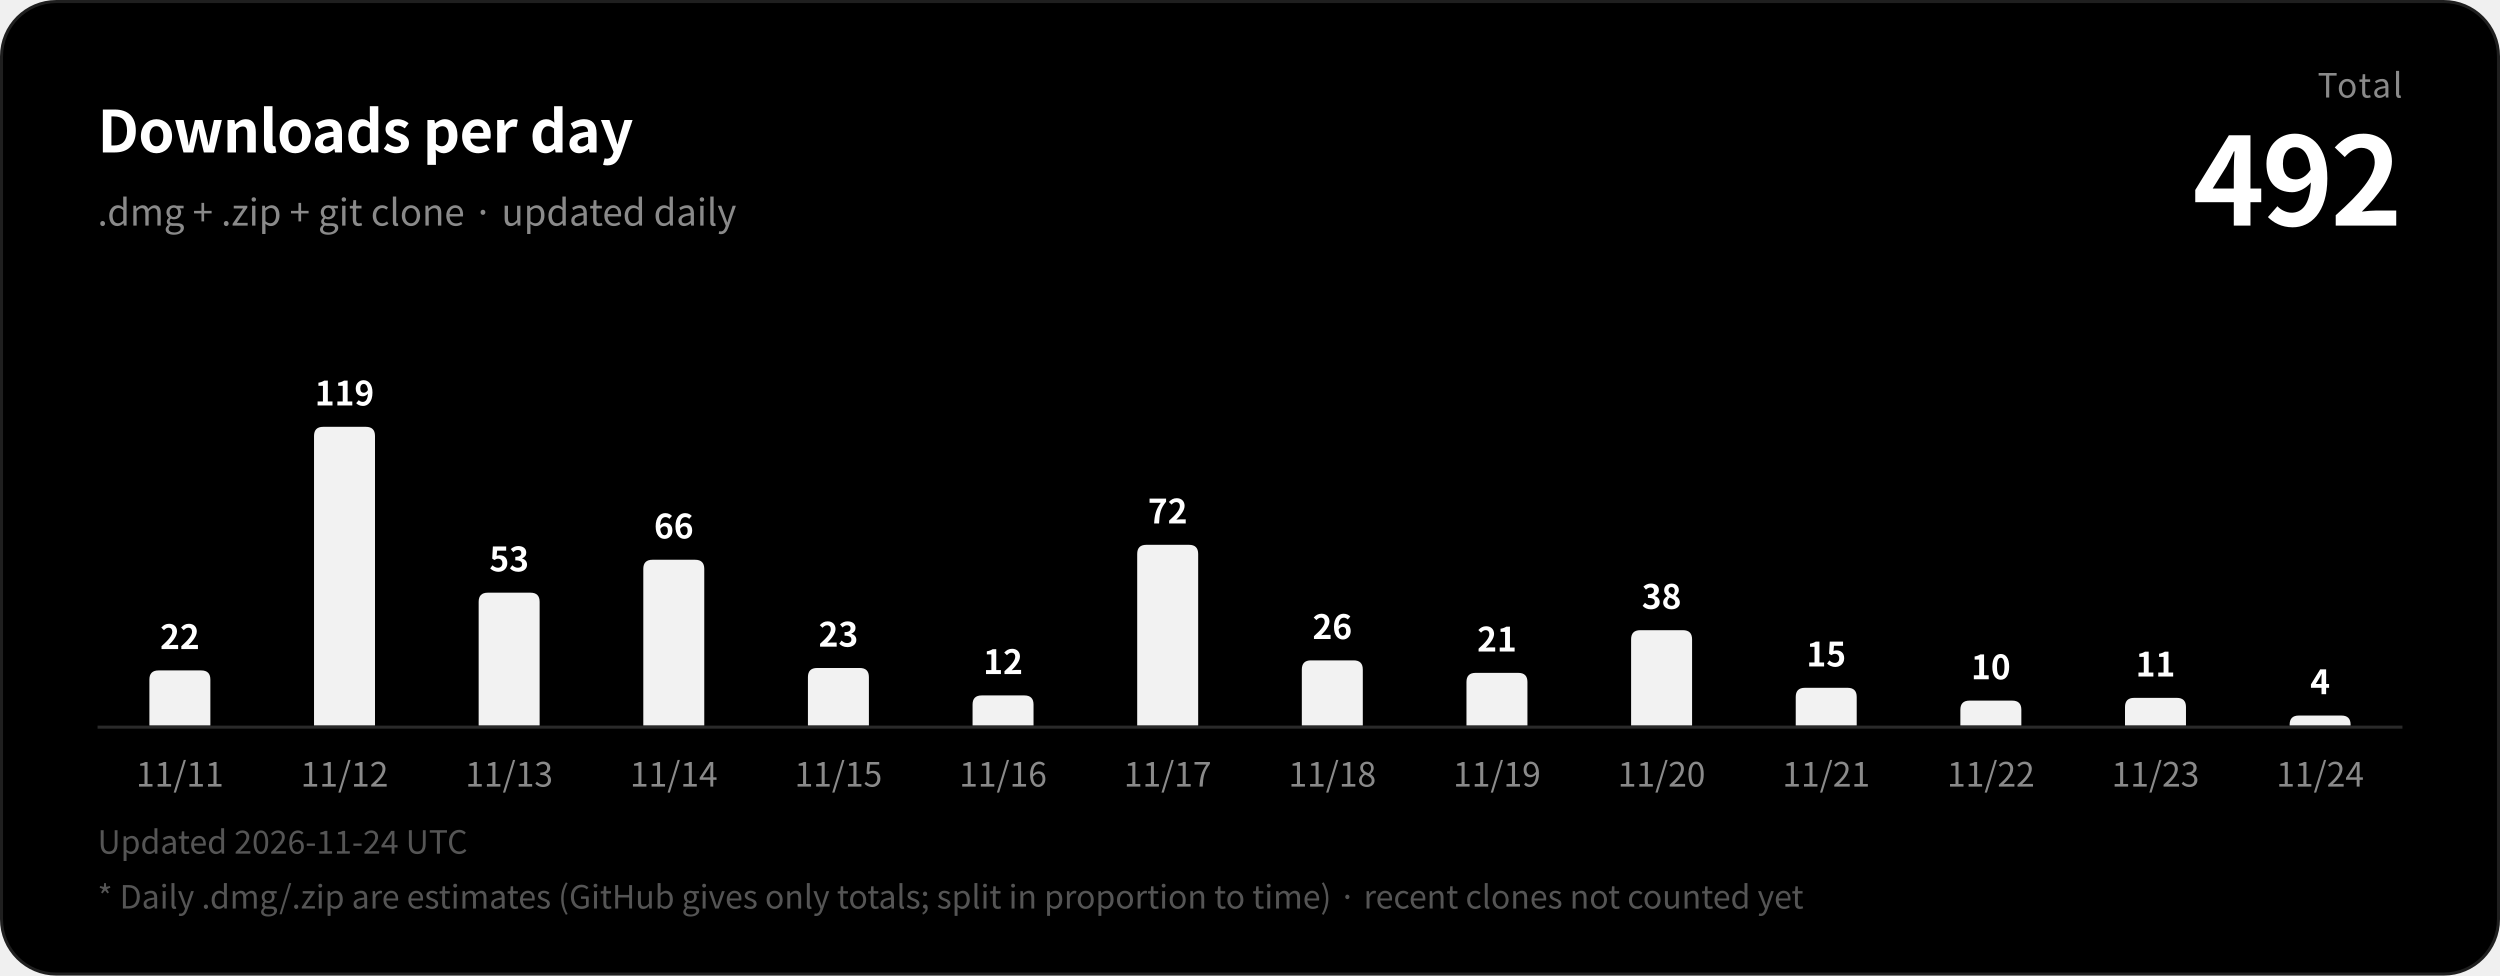
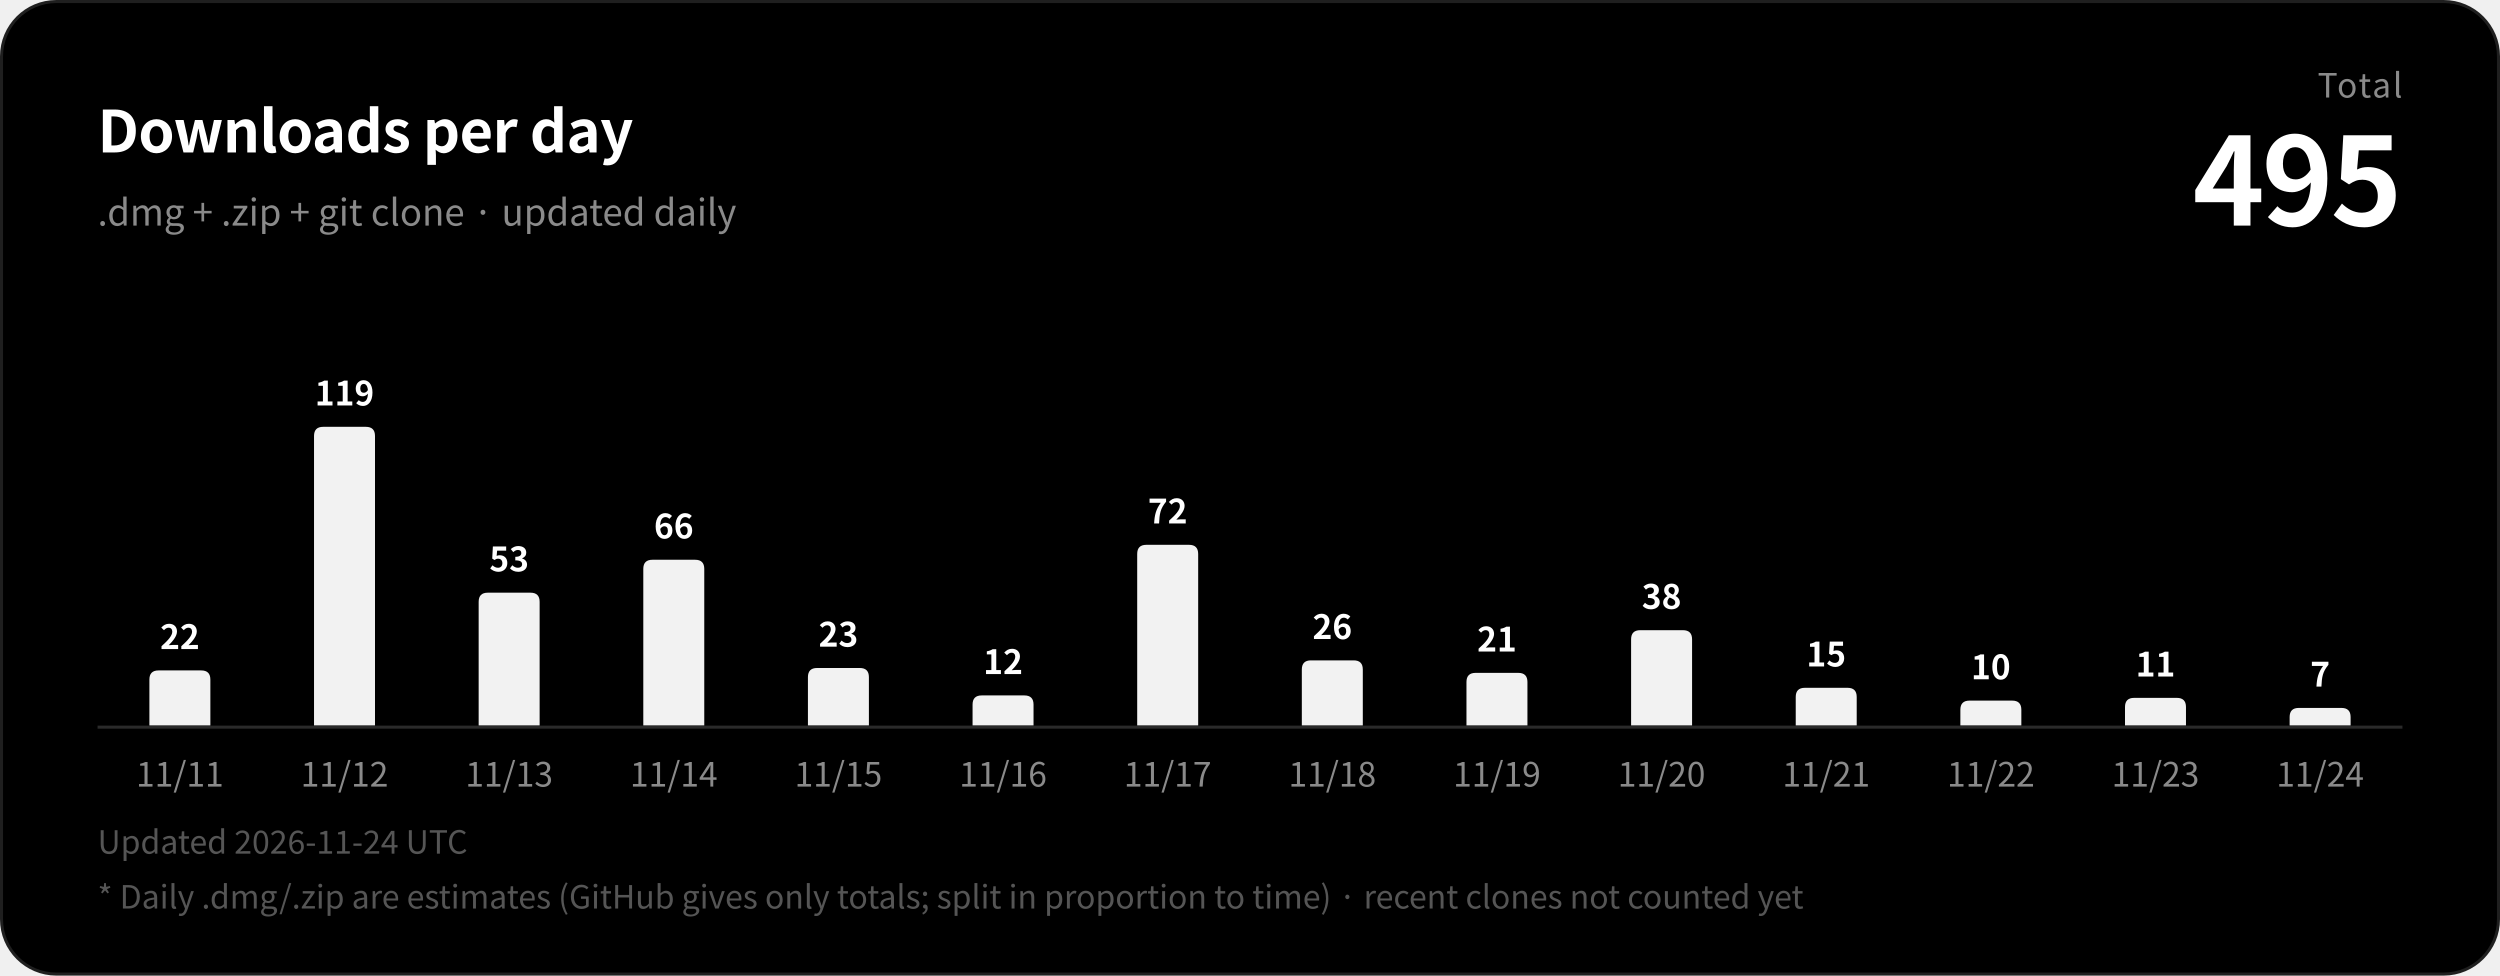
<svg xmlns="http://www.w3.org/2000/svg" width="820" height="320" viewBox="0 0 820 320" role="img" aria-label="Downloads per day">
  <rect x="0.5" y="0.5" width="819" height="319" rx="18" fill="#000000" stroke="#1f1f1f" />
  <g font-family="-apple-system, BlinkMacSystemFont, 'SF Pro Display', 'Segoe UI', 'Hiragino Sans', 'Hiragino Kaku Gothic ProN', 'Noto Sans CJK JP', 'Noto Sans JP', 'PingFang SC', 'Microsoft YaHei', sans-serif" style="font-variant-numeric: tabular-nums">
    <text x="32" y="50" font-size="19" font-weight="600" fill="#ffffff" letter-spacing="-0.2">Downloads per day</text>
    <text x="32" y="74" font-size="12" fill="#8a8a8a">.dmg + .zip + git clone · updated daily</text>
    <text x="788" y="32" font-size="11" fill="#8a8a8a" text-anchor="end" letter-spacing="0.6">Total</text>
-     <text x="788" y="74" font-size="40" font-weight="700" fill="#ffffff" text-anchor="end" letter-spacing="-1">492</text>
+     <text x="788" y="74" font-size="40" font-weight="700" fill="#ffffff" text-anchor="end" letter-spacing="-1">495</text>
    <path d="M49.0,238.0V222.9Q49.0,219.9 52.0,219.9H66.0Q69.0,219.9 69.0,222.9V238.0Z" fill="#f2f2f2" />
    <text x="59.0" y="212.9" font-size="11" font-weight="600" fill="#ffffff" text-anchor="middle">22</text>
    <text x="59.0" y="258" font-size="11" fill="#8a8a8a" text-anchor="middle">11/11</text>
    <path d="M103.0,238.0V143.0Q103.0,140.0 106.0,140.0H120.0Q123.0,140.0 123.0,143.0V238.0Z" fill="#f2f2f2" />
    <text x="113.0" y="133.0" font-size="11" font-weight="600" fill="#ffffff" text-anchor="middle">119</text>
    <text x="113.0" y="258" font-size="11" fill="#8a8a8a" text-anchor="middle">11/12</text>
    <path d="M157.0,238.0V197.4Q157.0,194.4 160.0,194.4H174.0Q177.0,194.4 177.0,197.4V238.0Z" fill="#f2f2f2" />
    <text x="167.0" y="187.4" font-size="11" font-weight="600" fill="#ffffff" text-anchor="middle">53</text>
    <text x="167.0" y="258" font-size="11" fill="#8a8a8a" text-anchor="middle">11/13</text>
    <path d="M211.0,238.0V186.6Q211.0,183.6 214.0,183.6H228.0Q231.0,183.6 231.0,186.6V238.0Z" fill="#f2f2f2" />
    <text x="221.0" y="176.6" font-size="11" font-weight="600" fill="#ffffff" text-anchor="middle">66</text>
    <text x="221.0" y="258" font-size="11" fill="#8a8a8a" text-anchor="middle">11/14</text>
    <path d="M265.0,238.0V222.1Q265.0,219.1 268.0,219.1H282.0Q285.0,219.1 285.0,222.1V238.0Z" fill="#f2f2f2" />
    <text x="275.0" y="212.1" font-size="11" font-weight="600" fill="#ffffff" text-anchor="middle">23</text>
    <text x="275.0" y="258" font-size="11" fill="#8a8a8a" text-anchor="middle">11/15</text>
    <path d="M319.0,238.0V231.1Q319.0,228.1 322.0,228.1H336.0Q339.0,228.1 339.0,231.1V238.0Z" fill="#f2f2f2" />
    <text x="329.0" y="221.1" font-size="11" font-weight="600" fill="#ffffff" text-anchor="middle">12</text>
    <text x="329.0" y="258" font-size="11" fill="#8a8a8a" text-anchor="middle">11/16</text>
    <path d="M373.0,238.0V181.7Q373.0,178.7 376.0,178.7H390.0Q393.0,178.7 393.0,181.7V238.0Z" fill="#f2f2f2" />
    <text x="383.0" y="171.7" font-size="11" font-weight="600" fill="#ffffff" text-anchor="middle">72</text>
    <text x="383.0" y="258" font-size="11" fill="#8a8a8a" text-anchor="middle">11/17</text>
    <path d="M427.0,238.0V219.6Q427.0,216.6 430.0,216.6H444.0Q447.0,216.6 447.0,219.6V238.0Z" fill="#f2f2f2" />
    <text x="437.0" y="209.6" font-size="11" font-weight="600" fill="#ffffff" text-anchor="middle">26</text>
    <text x="437.0" y="258" font-size="11" fill="#8a8a8a" text-anchor="middle">11/18</text>
    <path d="M481.0,238.0V223.7Q481.0,220.7 484.0,220.7H498.0Q501.0,220.7 501.0,223.7V238.0Z" fill="#f2f2f2" />
    <text x="491.0" y="213.7" font-size="11" font-weight="600" fill="#ffffff" text-anchor="middle">21</text>
    <text x="491.0" y="258" font-size="11" fill="#8a8a8a" text-anchor="middle">11/19</text>
    <path d="M535.0,238.0V209.7Q535.0,206.7 538.0,206.7H552.0Q555.0,206.7 555.0,209.7V238.0Z" fill="#f2f2f2" />
    <text x="545.0" y="199.7" font-size="11" font-weight="600" fill="#ffffff" text-anchor="middle">38</text>
    <text x="545.0" y="258" font-size="11" fill="#8a8a8a" text-anchor="middle">11/20</text>
    <path d="M589.0,238.0V228.6Q589.0,225.6 592.0,225.6H606.0Q609.0,225.6 609.0,228.6V238.0Z" fill="#f2f2f2" />
    <text x="599.0" y="218.6" font-size="11" font-weight="600" fill="#ffffff" text-anchor="middle">15</text>
    <text x="599.0" y="258" font-size="11" fill="#8a8a8a" text-anchor="middle">11/21</text>
    <path d="M643.0,238.0V232.8Q643.0,229.8 646.0,229.8H660.0Q663.0,229.8 663.0,232.8V238.0Z" fill="#f2f2f2" />
    <text x="653.0" y="222.8" font-size="11" font-weight="600" fill="#ffffff" text-anchor="middle">10</text>
    <text x="653.0" y="258" font-size="11" fill="#8a8a8a" text-anchor="middle">11/22</text>
    <path d="M697.0,238.0V231.9Q697.0,228.9 700.0,228.9H714.0Q717.0,228.9 717.0,231.9V238.0Z" fill="#f2f2f2" />
    <text x="707.0" y="221.9" font-size="11" font-weight="600" fill="#ffffff" text-anchor="middle">11</text>
    <text x="707.0" y="258" font-size="11" fill="#8a8a8a" text-anchor="middle">11/23</text>
-     <path d="M751.0,238.0V237.7Q751.0,234.7 754.0,234.7H768.0Q771.0,234.7 771.0,237.7V238.0Z" fill="#f2f2f2" />
-     <text x="761.0" y="227.7" font-size="11" font-weight="600" fill="#ffffff" text-anchor="middle">4</text>
+     <path d="M751.0,238.0V235.2Q751.0,232.2 754.0,232.2H768.0Q771.0,232.2 771.0,235.2V238.0Z" fill="#f2f2f2" />
+     <text x="761.0" y="225.2" font-size="11" font-weight="600" fill="#ffffff" text-anchor="middle">7</text>
    <text x="761.0" y="258" font-size="11" fill="#8a8a8a" text-anchor="middle">11/24</text>
    <line x1="32" y1="238.5" x2="788" y2="238.5" stroke="#2a2a2a" stroke-width="1" />
    <text x="32" y="280" font-size="10.5" fill="#555555">Updated 2026-11-24 UTC</text>
    <text x="32" y="298" font-size="10.5" fill="#555555">* Daily .dmg/.zip are estimates (GitHub gives only totals; split in proportion to time) · recent clones not counted yet</text>
  </g>
</svg>
